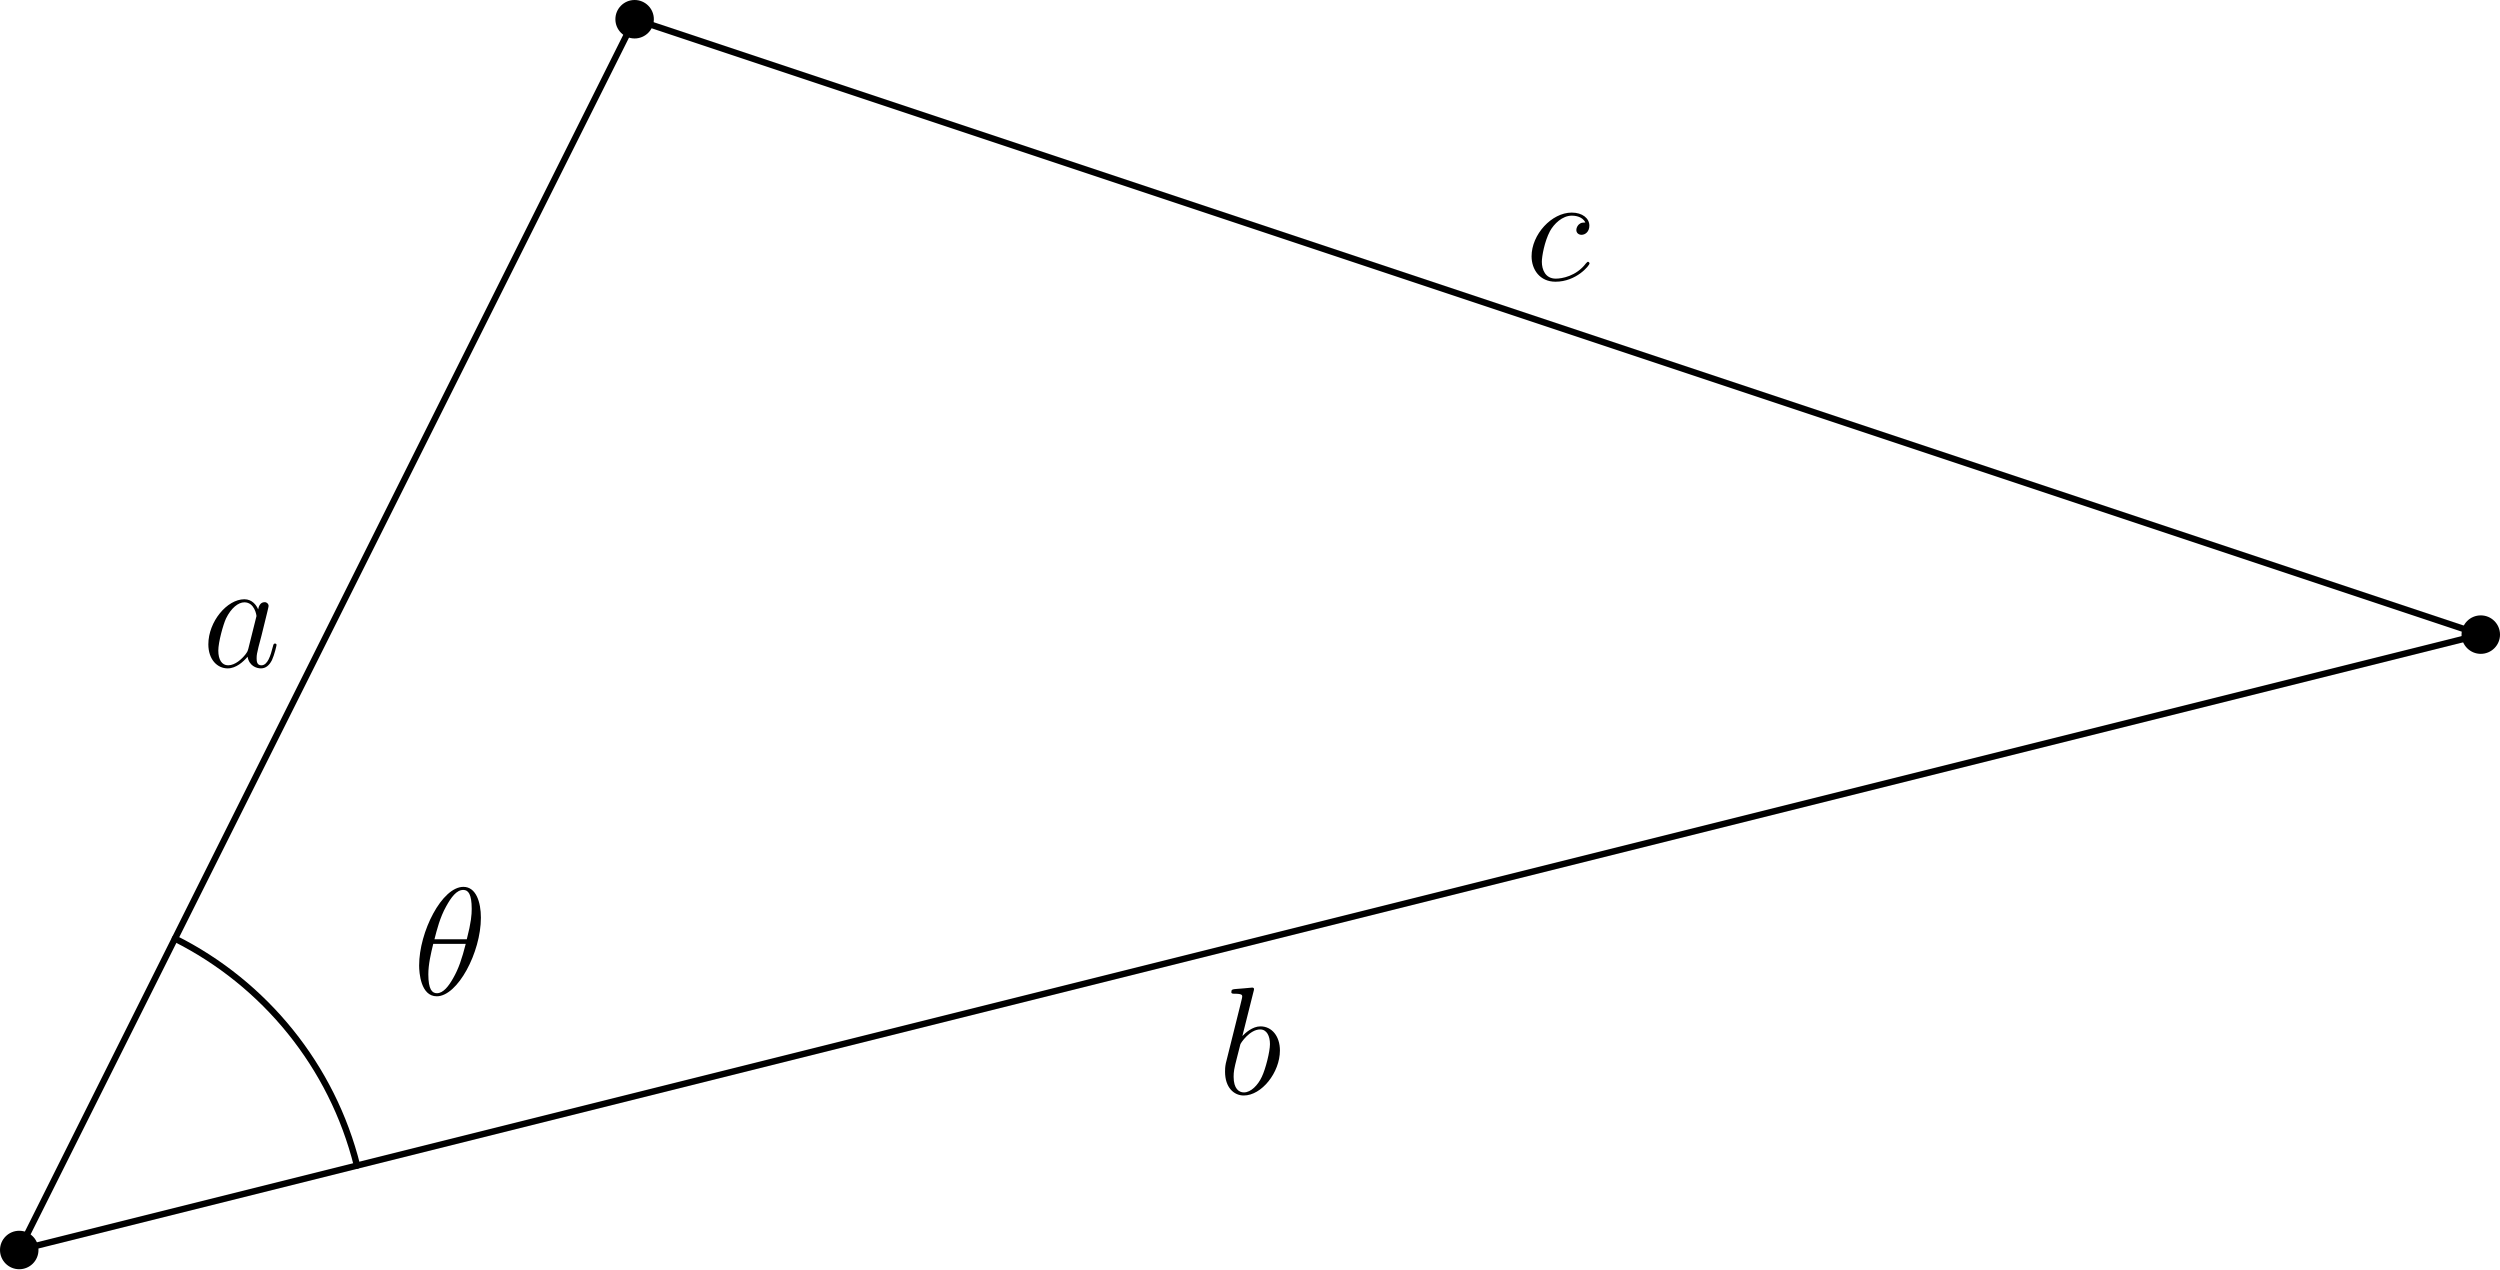
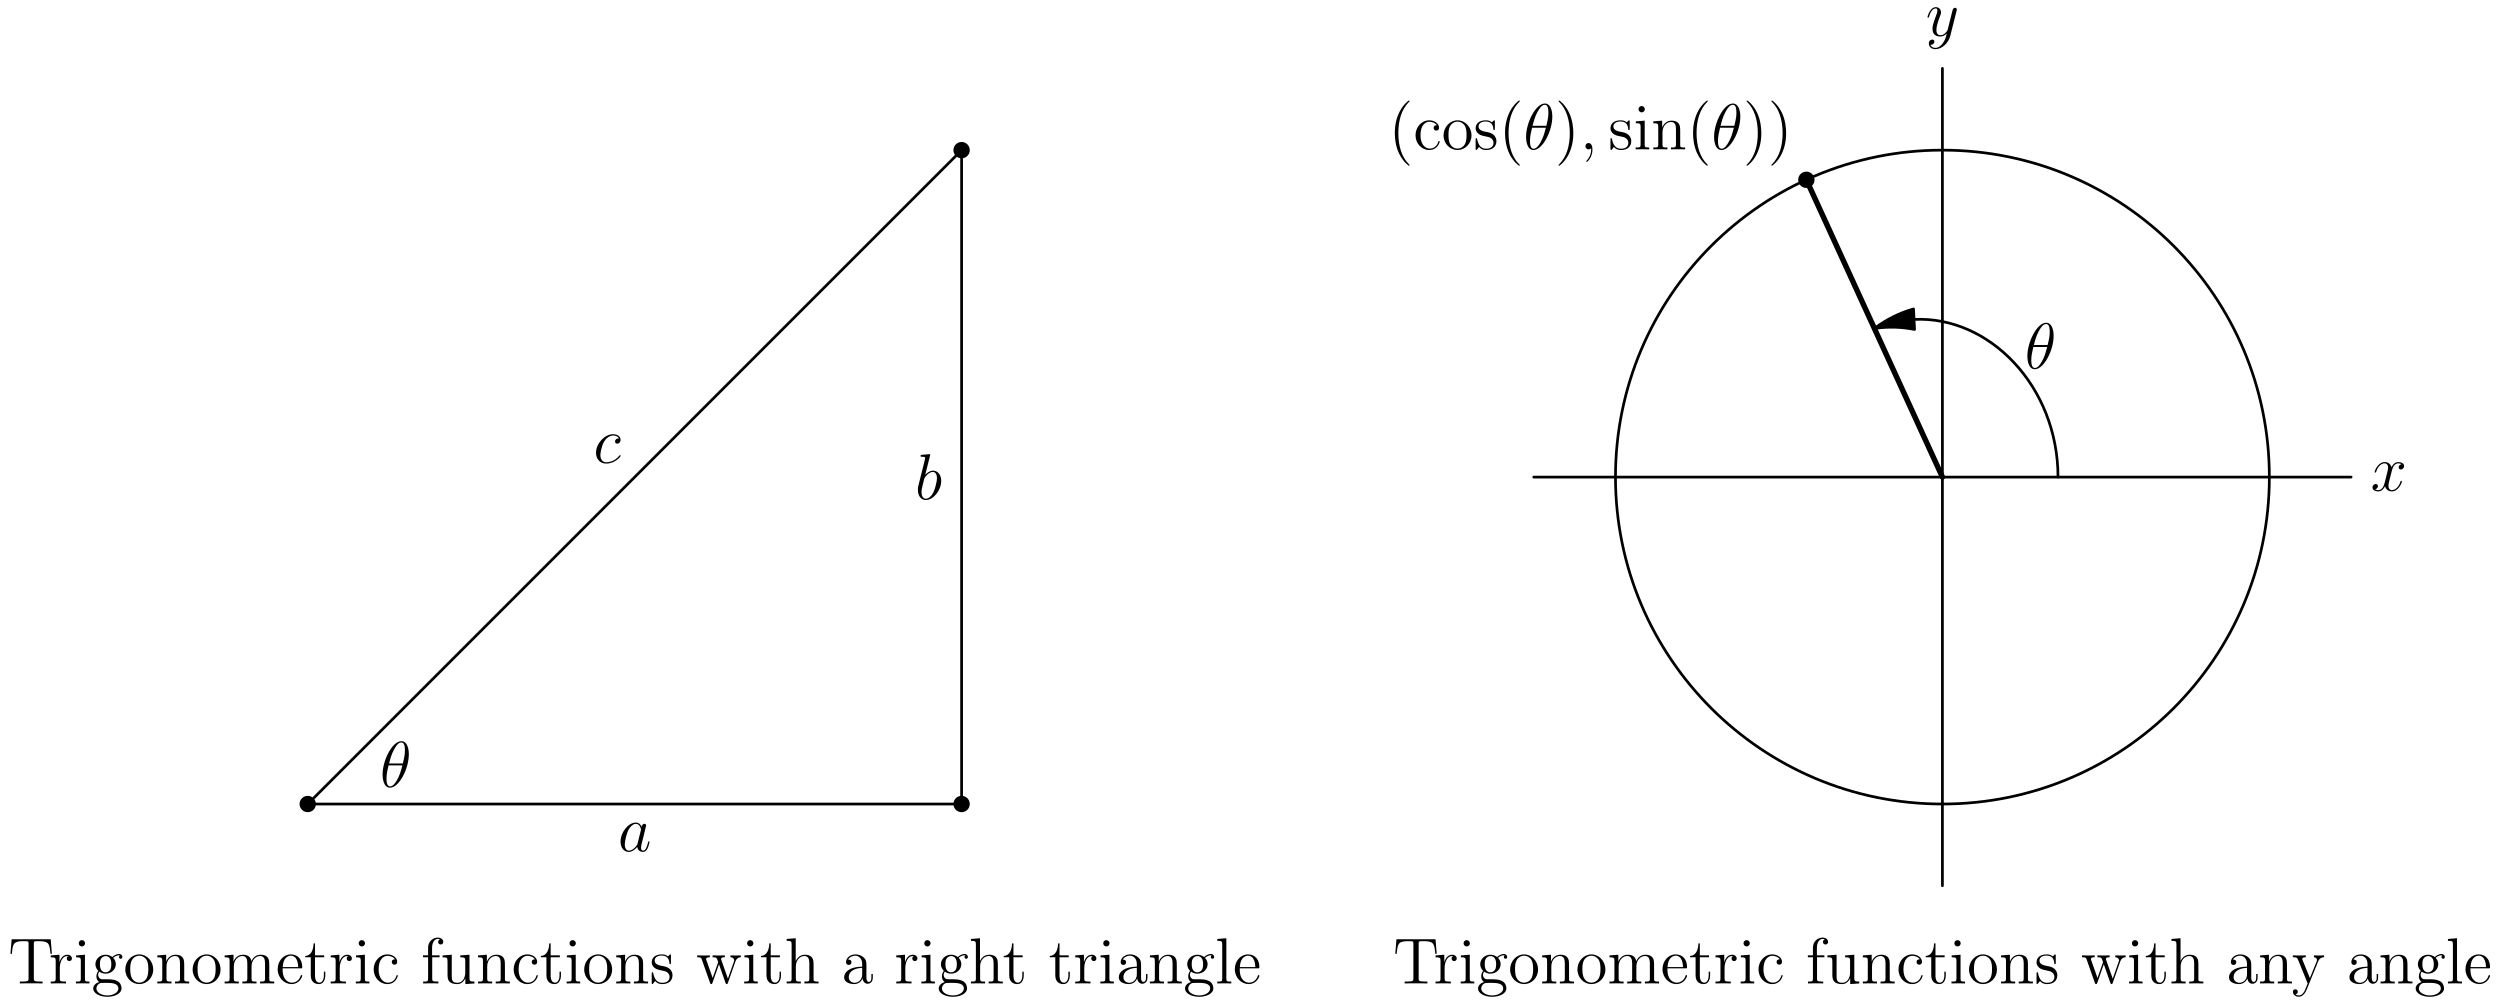
- <svg xmlns="http://www.w3.org/2000/svg" xmlns:xlink="http://www.w3.org/1999/xlink" version="1.1" width="195pt" height="99pt" viewBox="56.409 53.858 195 99">
+ <svg xmlns="http://www.w3.org/2000/svg" xmlns:xlink="http://www.w3.org/1999/xlink" version="1.1" width="458.804pt" height="184.363pt" viewBox="56.409 53.858 458.804 184.363">
  <defs>
+     <path id="g1-40" d="M3.885 2.905C3.885 2.869 3.885 2.845 3.682 2.642C2.487 1.435 1.817-.538 1.817-2.977C1.817-5.296 2.379-7.293 3.766-8.703C3.885-8.811 3.885-8.835 3.885-8.871C3.885-8.942 3.826-8.966 3.778-8.966C3.622-8.966 2.642-8.106 2.056-6.934C1.447-5.727 1.172-4.447 1.172-2.977C1.172-1.913 1.339-.49 1.961 .789C2.666 2.224 3.646 3.001 3.778 3.001C3.826 3.001 3.885 2.977 3.885 2.905Z" />
+     <path id="g1-41" d="M3.371-2.977C3.371-3.885 3.252-5.368 2.582-6.755C1.877-8.189 .897-8.966 .765-8.966C.717-8.966 .658-8.942 .658-8.871C.658-8.835 .658-8.811 .861-8.608C2.056-7.4 2.726-5.428 2.726-2.989C2.726-.669 2.164 1.327 .777 2.738C.658 2.845 .658 2.869 .658 2.905C.658 2.977 .717 3.001 .765 3.001C.921 3.001 1.901 2.14 2.487 .968C3.096-.251 3.371-1.542 3.371-2.977Z" />
+     <path id="g1-84" d="M7.807-8.106H.634L.418-5.44H.681C.849-7.329 .956-7.759 2.845-7.759C3.061-7.759 3.395-7.759 3.491-7.735C3.73-7.699 3.742-7.556 3.742-7.281V-.921C3.742-.514 3.742-.347 2.57-.347H2.14V0C2.523-.024 3.754-.024 4.22-.024S5.93-.024 6.312 0V-.347H5.882C4.71-.347 4.71-.514 4.71-.921V-7.281C4.71-7.58 4.734-7.687 4.926-7.735C5.021-7.759 5.368-7.759 5.595-7.759C7.484-7.759 7.592-7.329 7.759-5.44H8.022L7.807-8.106Z" />
+     <path id="g1-97" d="M4.615-3.192C4.615-3.838 4.615-4.316 4.089-4.782C3.67-5.165 3.132-5.332 2.606-5.332C1.626-5.332 .873-4.686 .873-3.909C.873-3.563 1.1-3.395 1.375-3.395C1.662-3.395 1.865-3.599 1.865-3.885C1.865-4.376 1.435-4.376 1.255-4.376C1.53-4.878 2.104-5.093 2.582-5.093C3.132-5.093 3.838-4.639 3.838-3.563V-3.084C1.435-3.049 .526-2.044 .526-1.124C.526-.179 1.626 .12 2.355 .12C3.144 .12 3.682-.359 3.909-.933C3.957-.371 4.328 .06 4.842 .06C5.093 .06 5.786-.108 5.786-1.064V-1.733H5.523V-1.064C5.523-.383 5.236-.287 5.069-.287C4.615-.287 4.615-.921 4.615-1.1V-3.192ZM3.838-1.686C3.838-.514 2.965-.12 2.451-.12C1.865-.12 1.375-.55 1.375-1.124C1.375-2.702 3.407-2.845 3.838-2.869V-1.686Z" />
+     <path id="g1-99" d="M4.328-4.423C4.184-4.423 3.742-4.423 3.742-3.933C3.742-3.646 3.945-3.443 4.232-3.443C4.507-3.443 4.734-3.61 4.734-3.957C4.734-4.758 3.897-5.332 2.929-5.332C1.53-5.332 .418-4.089 .418-2.582C.418-1.052 1.566 .12 2.917 .12C4.495 .12 4.854-1.315 4.854-1.423S4.77-1.53 4.734-1.53C4.627-1.53 4.615-1.494 4.579-1.351C4.316-.502 3.67-.143 3.025-.143C2.295-.143 1.327-.777 1.327-2.594C1.327-4.579 2.343-5.069 2.941-5.069C3.395-5.069 4.053-4.89 4.328-4.423Z" />
+     <path id="g1-101" d="M4.579-2.774C4.842-2.774 4.866-2.774 4.866-3.001C4.866-4.208 4.22-5.332 2.774-5.332C1.411-5.332 .359-4.101 .359-2.618C.359-1.04 1.578 .12 2.905 .12C4.328 .12 4.866-1.172 4.866-1.423C4.866-1.494 4.806-1.542 4.734-1.542C4.639-1.542 4.615-1.482 4.591-1.423C4.28-.418 3.479-.143 2.977-.143S1.267-.478 1.267-2.546V-2.774H4.579ZM1.279-3.001C1.375-4.878 2.427-5.093 2.762-5.093C4.041-5.093 4.113-3.407 4.125-3.001H1.279Z" />
+     <path id="g1-102" d="M2.056-4.806H3.407V-5.153H2.032V-6.551C2.032-7.627 2.582-8.177 3.072-8.177C3.168-8.177 3.347-8.153 3.491-8.082C3.443-8.07 3.144-7.962 3.144-7.615C3.144-7.34 3.335-7.149 3.61-7.149C3.897-7.149 4.089-7.34 4.089-7.627C4.089-8.07 3.658-8.416 3.084-8.416C2.248-8.416 1.303-7.771 1.303-6.551V-5.153H.371V-4.806H1.303V-.885C1.303-.347 1.172-.347 .395-.347V0C.729-.024 1.387-.024 1.745-.024C2.068-.024 2.917-.024 3.192 0V-.347H2.953C2.08-.347 2.056-.478 2.056-.909V-4.806Z" />
+     <path id="g1-103" d="M1.423-2.164C1.985-1.793 2.463-1.793 2.594-1.793C3.67-1.793 4.471-2.606 4.471-3.527C4.471-3.85 4.376-4.304 3.993-4.686C4.459-5.165 5.021-5.165 5.081-5.165C5.129-5.165 5.189-5.165 5.236-5.141C5.117-5.093 5.057-4.973 5.057-4.842C5.057-4.674 5.177-4.531 5.368-4.531C5.464-4.531 5.679-4.591 5.679-4.854C5.679-5.069 5.511-5.404 5.093-5.404C4.471-5.404 4.005-5.021 3.838-4.842C3.479-5.117 3.061-5.272 2.606-5.272C1.53-5.272 .729-4.459 .729-3.539C.729-2.857 1.148-2.415 1.267-2.307C1.124-2.128 .909-1.781 .909-1.315C.909-.622 1.327-.323 1.423-.263C.873-.108 .323 .323 .323 .944C.323 1.769 1.447 2.451 2.917 2.451C4.34 2.451 5.523 1.817 5.523 .921C5.523 .622 5.44-.084 4.722-.454C4.113-.765 3.515-.765 2.487-.765C1.757-.765 1.674-.765 1.459-.992C1.339-1.112 1.231-1.339 1.231-1.59C1.231-1.793 1.303-1.997 1.423-2.164ZM2.606-2.044C1.554-2.044 1.554-3.252 1.554-3.527C1.554-3.742 1.554-4.232 1.757-4.555C1.985-4.902 2.343-5.021 2.594-5.021C3.646-5.021 3.646-3.814 3.646-3.539C3.646-3.324 3.646-2.833 3.443-2.511C3.216-2.164 2.857-2.044 2.606-2.044ZM2.929 2.2C1.781 2.2 .909 1.614 .909 .933C.909 .837 .933 .371 1.387 .06C1.65-.108 1.757-.108 2.594-.108C3.587-.108 4.937-.108 4.937 .933C4.937 1.638 4.029 2.2 2.929 2.2Z" />
+     <path id="g1-104" d="M5.32-2.905C5.32-4.017 5.32-4.352 5.045-4.734C4.698-5.2 4.136-5.272 3.73-5.272C2.702-5.272 2.224-4.495 2.056-4.125H2.044V-8.297L.383-8.165V-7.819C1.196-7.819 1.291-7.735 1.291-7.149V-.885C1.291-.347 1.16-.347 .383-.347V0C.693-.024 1.339-.024 1.674-.024C2.02-.024 2.666-.024 2.977 0V-.347C2.212-.347 2.068-.347 2.068-.885V-3.108C2.068-4.364 2.893-5.033 3.634-5.033S4.543-4.423 4.543-3.694V-.885C4.543-.347 4.411-.347 3.634-.347V0C3.945-.024 4.591-.024 4.926-.024C5.272-.024 5.918-.024 6.229 0V-.347C5.631-.347 5.332-.347 5.32-.705V-2.905Z" />
+     <path id="g1-105" d="M2.08-7.364C2.08-7.675 1.829-7.95 1.494-7.95C1.184-7.95 .921-7.699 .921-7.376C.921-7.018 1.207-6.791 1.494-6.791C1.865-6.791 2.08-7.101 2.08-7.364ZM.43-5.141V-4.794C1.196-4.794 1.303-4.722 1.303-4.136V-.885C1.303-.347 1.172-.347 .395-.347V0C.729-.024 1.303-.024 1.65-.024C1.781-.024 2.475-.024 2.881 0V-.347C2.104-.347 2.056-.406 2.056-.873V-5.272L.43-5.141Z" />
+     <path id="g1-108" d="M2.056-8.297L.395-8.165V-7.819C1.207-7.819 1.303-7.735 1.303-7.149V-.885C1.303-.347 1.172-.347 .395-.347V0C.729-.024 1.315-.024 1.674-.024S2.63-.024 2.965 0V-.347C2.2-.347 2.056-.347 2.056-.885V-8.297Z" />
+     <path id="g1-109" d="M8.572-2.905C8.572-4.017 8.572-4.352 8.297-4.734C7.95-5.2 7.388-5.272 6.982-5.272C5.99-5.272 5.487-4.555 5.296-4.089C5.129-5.009 4.483-5.272 3.73-5.272C2.57-5.272 2.116-4.28 2.02-4.041H2.008V-5.272L.383-5.141V-4.794C1.196-4.794 1.291-4.71 1.291-4.125V-.885C1.291-.347 1.16-.347 .383-.347V0C.693-.024 1.339-.024 1.674-.024C2.02-.024 2.666-.024 2.977 0V-.347C2.212-.347 2.068-.347 2.068-.885V-3.108C2.068-4.364 2.893-5.033 3.634-5.033S4.543-4.423 4.543-3.694V-.885C4.543-.347 4.411-.347 3.634-.347V0C3.945-.024 4.591-.024 4.926-.024C5.272-.024 5.918-.024 6.229 0V-.347C5.464-.347 5.32-.347 5.32-.885V-3.108C5.32-4.364 6.145-5.033 6.886-5.033S7.795-4.423 7.795-3.694V-.885C7.795-.347 7.663-.347 6.886-.347V0C7.197-.024 7.843-.024 8.177-.024C8.524-.024 9.17-.024 9.48 0V-.347C8.883-.347 8.584-.347 8.572-.705V-2.905Z" />
+     <path id="g1-110" d="M5.32-2.905C5.32-4.017 5.32-4.352 5.045-4.734C4.698-5.2 4.136-5.272 3.73-5.272C2.57-5.272 2.116-4.28 2.02-4.041H2.008V-5.272L.383-5.141V-4.794C1.196-4.794 1.291-4.71 1.291-4.125V-.885C1.291-.347 1.16-.347 .383-.347V0C.693-.024 1.339-.024 1.674-.024C2.02-.024 2.666-.024 2.977 0V-.347C2.212-.347 2.068-.347 2.068-.885V-3.108C2.068-4.364 2.893-5.033 3.634-5.033S4.543-4.423 4.543-3.694V-.885C4.543-.347 4.411-.347 3.634-.347V0C3.945-.024 4.591-.024 4.926-.024C5.272-.024 5.918-.024 6.229 0V-.347C5.631-.347 5.332-.347 5.32-.705V-2.905Z" />
+     <path id="g1-111" d="M5.487-2.558C5.487-4.101 4.316-5.332 2.929-5.332C1.494-5.332 .359-4.065 .359-2.558C.359-1.028 1.554 .12 2.917 .12C4.328 .12 5.487-1.052 5.487-2.558ZM2.929-.143C2.487-.143 1.949-.335 1.602-.921C1.279-1.459 1.267-2.164 1.267-2.666C1.267-3.12 1.267-3.85 1.638-4.388C1.973-4.902 2.499-5.093 2.917-5.093C3.383-5.093 3.885-4.878 4.208-4.411C4.579-3.862 4.579-3.108 4.579-2.666C4.579-2.248 4.579-1.506 4.268-.944C3.933-.371 3.383-.143 2.929-.143Z" />
+     <path id="g1-114" d="M1.997-2.786C1.997-3.945 2.475-5.033 3.395-5.033C3.491-5.033 3.515-5.033 3.563-5.021C3.467-4.973 3.276-4.902 3.276-4.579C3.276-4.232 3.551-4.101 3.742-4.101C3.981-4.101 4.22-4.256 4.22-4.579C4.22-4.937 3.897-5.272 3.383-5.272C2.367-5.272 2.02-4.172 1.949-3.945H1.937V-5.272L.335-5.141V-4.794C1.148-4.794 1.243-4.71 1.243-4.125V-.885C1.243-.347 1.112-.347 .335-.347V0C.669-.024 1.327-.024 1.686-.024C2.008-.024 2.857-.024 3.132 0V-.347H2.893C2.02-.347 1.997-.478 1.997-.909V-2.786Z" />
+     <path id="g1-115" d="M3.921-5.057C3.921-5.272 3.921-5.332 3.802-5.332C3.706-5.332 3.479-5.069 3.395-4.961C3.025-5.26 2.654-5.332 2.271-5.332C.825-5.332 .395-4.543 .395-3.885C.395-3.754 .395-3.335 .849-2.917C1.231-2.582 1.638-2.499 2.188-2.391C2.845-2.26 3.001-2.224 3.3-1.985C3.515-1.805 3.67-1.542 3.67-1.207C3.67-.693 3.371-.12 2.319-.12C1.53-.12 .956-.574 .693-1.769C.646-1.985 .646-1.997 .634-2.008C.61-2.056 .562-2.056 .526-2.056C.395-2.056 .395-1.997 .395-1.781V-.155C.395 .06 .395 .12 .514 .12C.574 .12 .586 .108 .789-.143C.849-.227 .849-.251 1.028-.442C1.482 .12 2.128 .12 2.331 .12C3.587 .12 4.208-.574 4.208-1.518C4.208-2.164 3.814-2.546 3.706-2.654C3.276-3.025 2.953-3.096 2.164-3.24C1.805-3.312 .933-3.479 .933-4.196C.933-4.567 1.184-5.117 2.26-5.117C3.563-5.117 3.634-4.005 3.658-3.634C3.67-3.539 3.754-3.539 3.79-3.539C3.921-3.539 3.921-3.599 3.921-3.814V-5.057Z" />
+     <path id="g1-116" d="M2.008-4.806H3.694V-5.153H2.008V-7.352H1.745C1.733-6.229 1.303-5.081 .215-5.045V-4.806H1.231V-1.482C1.231-.155 2.116 .12 2.75 .12C3.503 .12 3.897-.622 3.897-1.482V-2.164H3.634V-1.506C3.634-.646 3.288-.143 2.821-.143C2.008-.143 2.008-1.255 2.008-1.459V-4.806Z" />
+     <path id="g1-117" d="M3.634-5.141V-4.794C4.447-4.794 4.543-4.71 4.543-4.125V-1.985C4.543-.968 4.005-.12 3.108-.12C2.128-.12 2.068-.681 2.068-1.315V-5.272L.383-5.141V-4.794C1.291-4.794 1.291-4.758 1.291-3.694V-1.901C1.291-1.16 1.291-.729 1.65-.335C1.937-.024 2.427 .12 3.037 .12C3.24 .12 3.622 .12 4.029-.227C4.376-.502 4.567-.956 4.567-.956V.12L6.229 0V-.347C5.416-.347 5.32-.43 5.32-1.016V-5.272L3.634-5.141Z" />
+     <path id="g1-119" d="M7.233-4.017C7.496-4.77 8.022-4.794 8.225-4.806V-5.153C7.926-5.129 7.711-5.129 7.34-5.129C6.994-5.129 6.97-5.129 6.324-5.153V-4.806C6.862-4.782 7.006-4.459 7.006-4.232C7.006-4.22 7.006-4.136 6.958-4.017L5.858-.885L4.663-4.268C4.603-4.411 4.603-4.435 4.603-4.471C4.603-4.806 5.045-4.806 5.296-4.806V-5.153C4.961-5.129 4.471-5.129 4.125-5.129C3.742-5.129 3.718-5.129 3.049-5.153V-4.806C3.503-4.806 3.658-4.782 3.79-4.627C3.85-4.555 3.993-4.16 4.077-3.921L3.061-1.004L1.913-4.256C1.853-4.411 1.853-4.435 1.853-4.483C1.853-4.806 2.319-4.806 2.546-4.806V-5.153C2.248-5.129 1.65-5.129 1.327-5.129C.992-5.129 .968-5.129 .215-5.153V-4.806C.825-4.806 .944-4.758 1.076-4.376L2.582-.096C2.63 .036 2.666 .12 2.798 .12C2.905 .12 2.965 .084 3.025-.108L4.22-3.515L5.416-.108C5.475 .084 5.535 .12 5.643 .12C5.774 .12 5.81 .036 5.858-.096L7.233-4.017Z" />
+     <path id="g1-121" d="M4.842-3.993C5.165-4.794 5.727-4.806 5.954-4.806V-5.153C5.607-5.129 5.44-5.129 5.057-5.129C4.782-5.129 4.758-5.129 4.089-5.153V-4.806C4.531-4.782 4.639-4.507 4.639-4.292C4.639-4.184 4.615-4.125 4.567-4.005L3.347-.992L2.02-4.244C1.949-4.411 1.949-4.483 1.949-4.495C1.949-4.806 2.367-4.806 2.606-4.806V-5.153C2.295-5.129 1.71-5.129 1.375-5.129C.921-5.129 .897-5.129 .215-5.153V-4.806C.909-4.806 1.004-4.746 1.16-4.376L2.941 0C2.415 1.267 2.415 1.291 2.367 1.387C2.164 1.745 1.841 2.2 1.303 2.2C.933 2.2 .705 1.985 .705 1.985S1.124 1.937 1.124 1.518C1.124 1.231 .897 1.076 .681 1.076C.478 1.076 .227 1.196 .227 1.542C.227 1.997 .669 2.439 1.303 2.439C1.973 2.439 2.463 1.853 2.774 1.1L4.842-3.993Z" />
    <path id="g0-18" d="M5.296-6.013C5.296-7.233 4.914-8.416 3.933-8.416C2.26-8.416 .478-4.914 .478-2.283C.478-1.733 .598 .12 1.853 .12C3.479 .12 5.296-3.3 5.296-6.013ZM1.674-4.328C1.853-5.033 2.104-6.037 2.582-6.886C2.977-7.603 3.395-8.177 3.921-8.177C4.316-8.177 4.579-7.843 4.579-6.695C4.579-6.265 4.543-5.667 4.196-4.328H1.674ZM4.113-3.969C3.814-2.798 3.563-2.044 3.132-1.291C2.786-.681 2.367-.12 1.865-.12C1.494-.12 1.196-.406 1.196-1.59C1.196-2.367 1.387-3.18 1.578-3.969H4.113Z" />
+     <path id="g0-59" d="M2.331 .048C2.331-.646 2.104-1.16 1.614-1.16C1.231-1.16 1.04-.849 1.04-.586S1.219 0 1.626 0C1.781 0 1.913-.048 2.02-.155C2.044-.179 2.056-.179 2.068-.179C2.092-.179 2.092-.012 2.092 .048C2.092 .442 2.02 1.219 1.327 1.997C1.196 2.14 1.196 2.164 1.196 2.188C1.196 2.248 1.255 2.307 1.315 2.307C1.411 2.307 2.331 1.423 2.331 .048Z" />
    <path id="g0-97" d="M3.599-1.423C3.539-1.219 3.539-1.196 3.371-.968C3.108-.634 2.582-.12 2.02-.12C1.53-.12 1.255-.562 1.255-1.267C1.255-1.925 1.626-3.264 1.853-3.766C2.26-4.603 2.821-5.033 3.288-5.033C4.077-5.033 4.232-4.053 4.232-3.957C4.232-3.945 4.196-3.79 4.184-3.766L3.599-1.423ZM4.364-4.483C4.232-4.794 3.909-5.272 3.288-5.272C1.937-5.272 .478-3.527 .478-1.757C.478-.574 1.172 .12 1.985 .12C2.642 .12 3.204-.395 3.539-.789C3.658-.084 4.22 .12 4.579 .12S5.224-.096 5.44-.526C5.631-.933 5.798-1.662 5.798-1.71C5.798-1.769 5.75-1.817 5.679-1.817C5.571-1.817 5.559-1.757 5.511-1.578C5.332-.873 5.105-.12 4.615-.12C4.268-.12 4.244-.43 4.244-.669C4.244-.944 4.28-1.076 4.388-1.542C4.471-1.841 4.531-2.104 4.627-2.451C5.069-4.244 5.177-4.674 5.177-4.746C5.177-4.914 5.045-5.045 4.866-5.045C4.483-5.045 4.388-4.627 4.364-4.483Z" />
    <path id="g0-98" d="M2.762-7.998C2.774-8.046 2.798-8.118 2.798-8.177C2.798-8.297 2.678-8.297 2.654-8.297C2.642-8.297 2.212-8.261 1.997-8.237C1.793-8.225 1.614-8.201 1.399-8.189C1.112-8.165 1.028-8.153 1.028-7.938C1.028-7.819 1.148-7.819 1.267-7.819C1.877-7.819 1.877-7.711 1.877-7.592C1.877-7.508 1.781-7.161 1.733-6.946L1.447-5.798C1.327-5.32 .646-2.606 .598-2.391C.538-2.092 .538-1.889 .538-1.733C.538-.514 1.219 .12 1.997 .12C3.383 .12 4.818-1.662 4.818-3.395C4.818-4.495 4.196-5.272 3.3-5.272C2.678-5.272 2.116-4.758 1.889-4.519L2.762-7.998ZM2.008-.12C1.626-.12 1.207-.406 1.207-1.339C1.207-1.733 1.243-1.961 1.459-2.798C1.494-2.953 1.686-3.718 1.733-3.873C1.757-3.969 2.463-5.033 3.276-5.033C3.802-5.033 4.041-4.507 4.041-3.885C4.041-3.312 3.706-1.961 3.407-1.339C3.108-.693 2.558-.12 2.008-.12Z" />
    <path id="g0-99" d="M4.674-4.495C4.447-4.495 4.34-4.495 4.172-4.352C4.101-4.292 3.969-4.113 3.969-3.921C3.969-3.682 4.148-3.539 4.376-3.539C4.663-3.539 4.985-3.778 4.985-4.256C4.985-4.83 4.435-5.272 3.61-5.272C2.044-5.272 .478-3.563 .478-1.865C.478-.825 1.124 .12 2.343 .12C3.969 .12 4.997-1.148 4.997-1.303C4.997-1.375 4.926-1.435 4.878-1.435C4.842-1.435 4.83-1.423 4.722-1.315C3.957-.299 2.821-.12 2.367-.12C1.542-.12 1.279-.837 1.279-1.435C1.279-1.853 1.482-3.013 1.913-3.826C2.224-4.388 2.869-5.033 3.622-5.033C3.778-5.033 4.435-5.009 4.674-4.495Z" />
+     <path id="g0-120" d="M5.667-4.878C5.284-4.806 5.141-4.519 5.141-4.292C5.141-4.005 5.368-3.909 5.535-3.909C5.894-3.909 6.145-4.22 6.145-4.543C6.145-5.045 5.571-5.272 5.069-5.272C4.34-5.272 3.933-4.555 3.826-4.328C3.551-5.224 2.809-5.272 2.594-5.272C1.375-5.272 .729-3.706 .729-3.443C.729-3.395 .777-3.335 .861-3.335C.956-3.335 .98-3.407 1.004-3.455C1.411-4.782 2.212-5.033 2.558-5.033C3.096-5.033 3.204-4.531 3.204-4.244C3.204-3.981 3.132-3.706 2.989-3.132L2.582-1.494C2.403-.777 2.056-.12 1.423-.12C1.363-.12 1.064-.12 .813-.275C1.243-.359 1.339-.717 1.339-.861C1.339-1.1 1.16-1.243 .933-1.243C.646-1.243 .335-.992 .335-.61C.335-.108 .897 .12 1.411 .12C1.985 .12 2.391-.335 2.642-.825C2.833-.12 3.431 .12 3.873 .12C5.093 .12 5.738-1.447 5.738-1.71C5.738-1.769 5.691-1.817 5.619-1.817C5.511-1.817 5.499-1.757 5.464-1.662C5.141-.61 4.447-.12 3.909-.12C3.491-.12 3.264-.43 3.264-.921C3.264-1.184 3.312-1.375 3.503-2.164L3.921-3.79C4.101-4.507 4.507-5.033 5.057-5.033C5.081-5.033 5.416-5.033 5.667-4.878Z" />
+     <path id="g0-121" d="M3.144 1.339C2.821 1.793 2.355 2.2 1.769 2.2C1.626 2.2 1.052 2.176 .873 1.626C.909 1.638 .968 1.638 .992 1.638C1.351 1.638 1.59 1.327 1.59 1.052S1.363 .681 1.184 .681C.992 .681 .574 .825 .574 1.411C.574 2.02 1.088 2.439 1.769 2.439C2.965 2.439 4.172 1.339 4.507 .012L5.679-4.651C5.691-4.71 5.715-4.782 5.715-4.854C5.715-5.033 5.571-5.153 5.392-5.153C5.284-5.153 5.033-5.105 4.937-4.746L4.053-1.231C3.993-1.016 3.993-.992 3.897-.861C3.658-.526 3.264-.12 2.69-.12C2.02-.12 1.961-.777 1.961-1.1C1.961-1.781 2.283-2.702 2.606-3.563C2.738-3.909 2.809-4.077 2.809-4.316C2.809-4.818 2.451-5.272 1.865-5.272C.765-5.272 .323-3.539 .323-3.443C.323-3.395 .371-3.335 .454-3.335C.562-3.335 .574-3.383 .622-3.551C.909-4.555 1.363-5.033 1.829-5.033C1.937-5.033 2.14-5.033 2.14-4.639C2.14-4.328 2.008-3.981 1.829-3.527C1.243-1.961 1.243-1.566 1.243-1.279C1.243-.143 2.056 .12 2.654 .12C3.001 .12 3.431 .012 3.85-.43L3.862-.418C3.682 .287 3.563 .753 3.144 1.339Z" />
  </defs>
  <g id="page1">
-     <g transform="matrix(0.996264 0 0 0.996264 9.90945 199.358)">
-       <circle cx="240.9" cy="-96.36" fill="#000000" r="1.506" />
+     <g transform="matrix(0.996264 0 0 0.996264 112.884 201.412)">
+       <circle cx="120.45" cy="-120.45" fill="#000000" r="1.506" />
    </g>
-     <g transform="matrix(0.996264 0 0 0.996264 9.90945 199.358)">
-       <circle cx="96.36" cy="-144.54" fill="#000000" r="1.506" />
+     <g transform="matrix(0.996264 0 0 0.996264 112.884 201.412)">
+       <circle cx="0" cy="-0" fill="#000000" r="1.506" />
    </g>
-     <g transform="matrix(0.996264 0 0 0.996264 9.90945 199.358)">
-       <circle cx="48.18" cy="-48.18" fill="#000000" r="1.506" />
+     <g transform="matrix(0.996264 0 0 0.996264 112.884 201.412)">
+       <circle cx="120.45" cy="-0" fill="#000000" r="1.506" />
    </g>
-     <g transform="matrix(0.996264 0 0 0.996264 9.90945 199.358)">
-       <path d="M 240.9 -96.36L 96.36 -144.54L 48.18 -48.18L 240.9 -96.36Z" fill="none" stroke="#000000" stroke-linecap="round" stroke-linejoin="round" stroke-miterlimit="10.037" stroke-width="0.502" />
+     <g transform="matrix(0.996264 0 0 0.996264 112.884 201.412)">
+       <path d="M 120.45 -120.45L 0 0L 120.45 0L 120.45 -120.45Z" fill="none" stroke="#000000" stroke-linecap="round" stroke-linejoin="round" stroke-miterlimit="10.037" stroke-width="0.502" />
    </g>
-     <use x="72.182" y="105.872" xlink:href="#g0-97" />
-     <use x="151.425" y="139.187" xlink:href="#g0-98" />
-     <use x="175.394" y="75.712" xlink:href="#g0-99" />
-     <g transform="matrix(0.996264 0 0 0.996264 9.90945 199.358)">
-       <path d="M 74.627 -54.792C 72.686 -62.581 67.394 -69.044 60.371 -72.563" fill="none" stroke="#000000" stroke-linecap="round" stroke-linejoin="round" stroke-miterlimit="10.037" stroke-width="0.502" />
+     <use x="169.815" y="210.086" xlink:href="#g0-97" />
+     <use x="224.324" y="145.503" xlink:href="#g0-98" />
+     <use x="165.313" y="138.816" xlink:href="#g0-99" />
+     <use x="126.142" y="198.294" xlink:href="#g0-18" />
+     <g transform="matrix(0.996264 0 0 0.996264 112.884 201.412)">
+       <path d="M 225.844 -60.225L 376.406 -60.225" fill="none" stroke="#000000" stroke-linecap="round" stroke-linejoin="round" stroke-miterlimit="10.037" stroke-width="0.502" />
    </g>
-     <use x="88.623" y="131.449" xlink:href="#g0-18" />
+     <use x="491.474" y="143.926" xlink:href="#g0-120" />
+     <g transform="matrix(0.996264 0 0 0.996264 112.884 201.412)">
+       <path d="M 301.125 15.056L 301.125 -135.506" fill="none" stroke="#000000" stroke-linecap="round" stroke-linejoin="round" stroke-miterlimit="10.037" stroke-width="0.502" />
+     </g>
+     <use x="409.819" y="60.441" xlink:href="#g0-121" />
+     <g transform="matrix(0.996264 0 0 0.996264 112.884 201.412)">
+       <path d="M 361.35 -60.225C 361.35 -93.486 334.386 -120.45 301.125 -120.45C 267.864 -120.45 240.9 -93.486 240.9 -60.225C 240.9 -26.964 267.864 0 301.125 0C 334.386 0 361.35 -26.964 361.35 -60.225Z" fill="none" stroke="#000000" stroke-linecap="round" stroke-linejoin="round" stroke-miterlimit="10.037" stroke-width="0.502" />
+     </g>
+     <g transform="matrix(0.996264 0 0 0.996264 112.884 201.412)">
+       <path d="M 301.125 -60.225L 276.063 -114.987" fill="none" stroke="#000000" stroke-linecap="round" stroke-linejoin="round" stroke-miterlimit="10.037" stroke-width="1" />
+     </g>
+     <g transform="matrix(0.996264 0 0 0.996264 112.884 201.412)">
+       <circle cx="276.063" cy="-114.987" fill="#000000" r="1.506" />
+     </g>
+     <use x="311.218" y="81.27" xlink:href="#g1-40" />
+     <use x="315.771" y="81.27" xlink:href="#g1-99" />
+     <use x="320.973" y="81.27" xlink:href="#g1-111" />
+     <use x="326.826" y="81.27" xlink:href="#g1-115" />
+     <use x="331.444" y="81.27" xlink:href="#g1-40" />
+     <use x="335.996" y="81.27" xlink:href="#g0-18" />
+     <use x="341.776" y="81.27" xlink:href="#g1-41" />
+     <use x="346.329" y="81.27" xlink:href="#g0-59" />
+     <use x="351.573" y="81.27" xlink:href="#g1-115" />
+     <use x="356.19" y="81.27" xlink:href="#g1-105" />
+     <use x="359.442" y="81.27" xlink:href="#g1-110" />
+     <use x="365.945" y="81.27" xlink:href="#g1-40" />
+     <use x="370.498" y="81.27" xlink:href="#g0-18" />
+     <use x="376.278" y="81.27" xlink:href="#g1-41" />
+     <use x="380.83" y="81.27" xlink:href="#g1-41" />
+     <g transform="matrix(0.996264 0 0 0.996264 112.884 201.412)">
+       <path d="M 295.898 -89.267C 309.744 -89.946 322.418 -76.956 322.418 -60.225" fill="none" stroke="#000000" stroke-linecap="round" stroke-linejoin="round" stroke-miterlimit="10.037" stroke-width="0.502" />
+     </g>
+     <g transform="matrix(0.996264 0 0 0.996264 112.884 201.412)">
+       <path d="M 288.594 -87.606C 291.163 -87.973 293.643 -87.889 295.989 -87.419L 295.804 -91.191C 293.296 -90.489 290.863 -89.309 288.594 -87.606Z" fill="#000000" />
+     </g>
+     <g transform="matrix(0.996264 0 0 0.996264 112.884 201.412)">
+       <path d="M 288.594 -87.606C 291.163 -87.973 293.643 -87.889 295.989 -87.419L 295.804 -91.191C 293.296 -90.489 290.863 -89.309 288.594 -87.606Z" fill="none" stroke="#000000" stroke-linecap="round" stroke-linejoin="round" stroke-miterlimit="10.037" stroke-width="0.502" />
+     </g>
+     <use x="427.997" y="121.503" xlink:href="#g0-18" />
+     <use x="57.909" y="234.341" xlink:href="#g1-84" />
+     <use x="65.388" y="234.341" xlink:href="#g1-114" />
+     <use x="69.94" y="234.341" xlink:href="#g1-105" />
+     <use x="73.192" y="234.341" xlink:href="#g1-103" />
+     <use x="79.045" y="234.341" xlink:href="#g1-111" />
+     <use x="84.898" y="234.341" xlink:href="#g1-110" />
+     <use x="91.401" y="234.341" xlink:href="#g1-111" />
+     <use x="97.254" y="234.341" xlink:href="#g1-109" />
+     <use x="107.009" y="234.341" xlink:href="#g1-101" />
+     <use x="112.212" y="234.341" xlink:href="#g1-116" />
+     <use x="116.764" y="234.341" xlink:href="#g1-114" />
+     <use x="121.316" y="234.341" xlink:href="#g1-105" />
+     <use x="124.568" y="234.341" xlink:href="#g1-99" />
+     <use x="133.672" y="234.341" xlink:href="#g1-102" />
+     <use x="137.249" y="234.341" xlink:href="#g1-117" />
+     <use x="143.753" y="234.341" xlink:href="#g1-110" />
+     <use x="150.256" y="234.341" xlink:href="#g1-99" />
+     <use x="155.459" y="234.341" xlink:href="#g1-116" />
+     <use x="160.011" y="234.341" xlink:href="#g1-105" />
+     <use x="163.263" y="234.341" xlink:href="#g1-111" />
+     <use x="169.116" y="234.341" xlink:href="#g1-110" />
+     <use x="175.619" y="234.341" xlink:href="#g1-115" />
+     <use x="184.138" y="234.341" xlink:href="#g1-119" />
+     <use x="192.593" y="234.341" xlink:href="#g1-105" />
+     <use x="195.844" y="234.341" xlink:href="#g1-116" />
+     <use x="200.397" y="234.341" xlink:href="#g1-104" />
+     <use x="210.802" y="234.341" xlink:href="#g1-97" />
+     <use x="220.557" y="234.341" xlink:href="#g1-114" />
+     <use x="225.109" y="234.341" xlink:href="#g1-105" />
+     <use x="228.361" y="234.341" xlink:href="#g1-103" />
+     <use x="234.214" y="234.341" xlink:href="#g1-104" />
+     <use x="240.392" y="234.341" xlink:href="#g1-116" />
+     <use x="248.846" y="234.341" xlink:href="#g1-116" />
+     <use x="253.399" y="234.341" xlink:href="#g1-114" />
+     <use x="257.951" y="234.341" xlink:href="#g1-105" />
+     <use x="261.203" y="234.341" xlink:href="#g1-97" />
+     <use x="267.056" y="234.341" xlink:href="#g1-110" />
+     <use x="273.559" y="234.341" xlink:href="#g1-103" />
+     <use x="279.412" y="234.341" xlink:href="#g1-108" />
+     <use x="282.664" y="234.341" xlink:href="#g1-101" />
+     <use x="312.054" y="234.341" xlink:href="#g1-84" />
+     <use x="319.532" y="234.341" xlink:href="#g1-114" />
+     <use x="324.085" y="234.341" xlink:href="#g1-105" />
+     <use x="327.336" y="234.341" xlink:href="#g1-103" />
+     <use x="333.189" y="234.341" xlink:href="#g1-111" />
+     <use x="339.042" y="234.341" xlink:href="#g1-110" />
+     <use x="345.546" y="234.341" xlink:href="#g1-111" />
+     <use x="351.399" y="234.341" xlink:href="#g1-109" />
+     <use x="361.154" y="234.341" xlink:href="#g1-101" />
+     <use x="366.356" y="234.341" xlink:href="#g1-116" />
+     <use x="370.909" y="234.341" xlink:href="#g1-114" />
+     <use x="375.461" y="234.341" xlink:href="#g1-105" />
+     <use x="378.713" y="234.341" xlink:href="#g1-99" />
+     <use x="387.817" y="234.341" xlink:href="#g1-102" />
+     <use x="391.394" y="234.341" xlink:href="#g1-117" />
+     <use x="397.897" y="234.341" xlink:href="#g1-110" />
+     <use x="404.401" y="234.341" xlink:href="#g1-99" />
+     <use x="409.603" y="234.341" xlink:href="#g1-116" />
+     <use x="414.156" y="234.341" xlink:href="#g1-105" />
+     <use x="417.407" y="234.341" xlink:href="#g1-111" />
+     <use x="423.26" y="234.341" xlink:href="#g1-110" />
+     <use x="429.764" y="234.341" xlink:href="#g1-115" />
+     <use x="438.283" y="234.341" xlink:href="#g1-119" />
+     <use x="446.737" y="234.341" xlink:href="#g1-105" />
+     <use x="449.989" y="234.341" xlink:href="#g1-116" />
+     <use x="454.541" y="234.341" xlink:href="#g1-104" />
+     <use x="464.947" y="234.341" xlink:href="#g1-97" />
+     <use x="470.8" y="234.341" xlink:href="#g1-110" />
+     <use x="476.978" y="234.341" xlink:href="#g1-121" />
+     <use x="487.058" y="234.341" xlink:href="#g1-97" />
+     <use x="492.911" y="234.341" xlink:href="#g1-110" />
+     <use x="499.414" y="234.341" xlink:href="#g1-103" />
+     <use x="505.267" y="234.341" xlink:href="#g1-108" />
+     <use x="508.519" y="234.341" xlink:href="#g1-101" />
  </g>
</svg>
